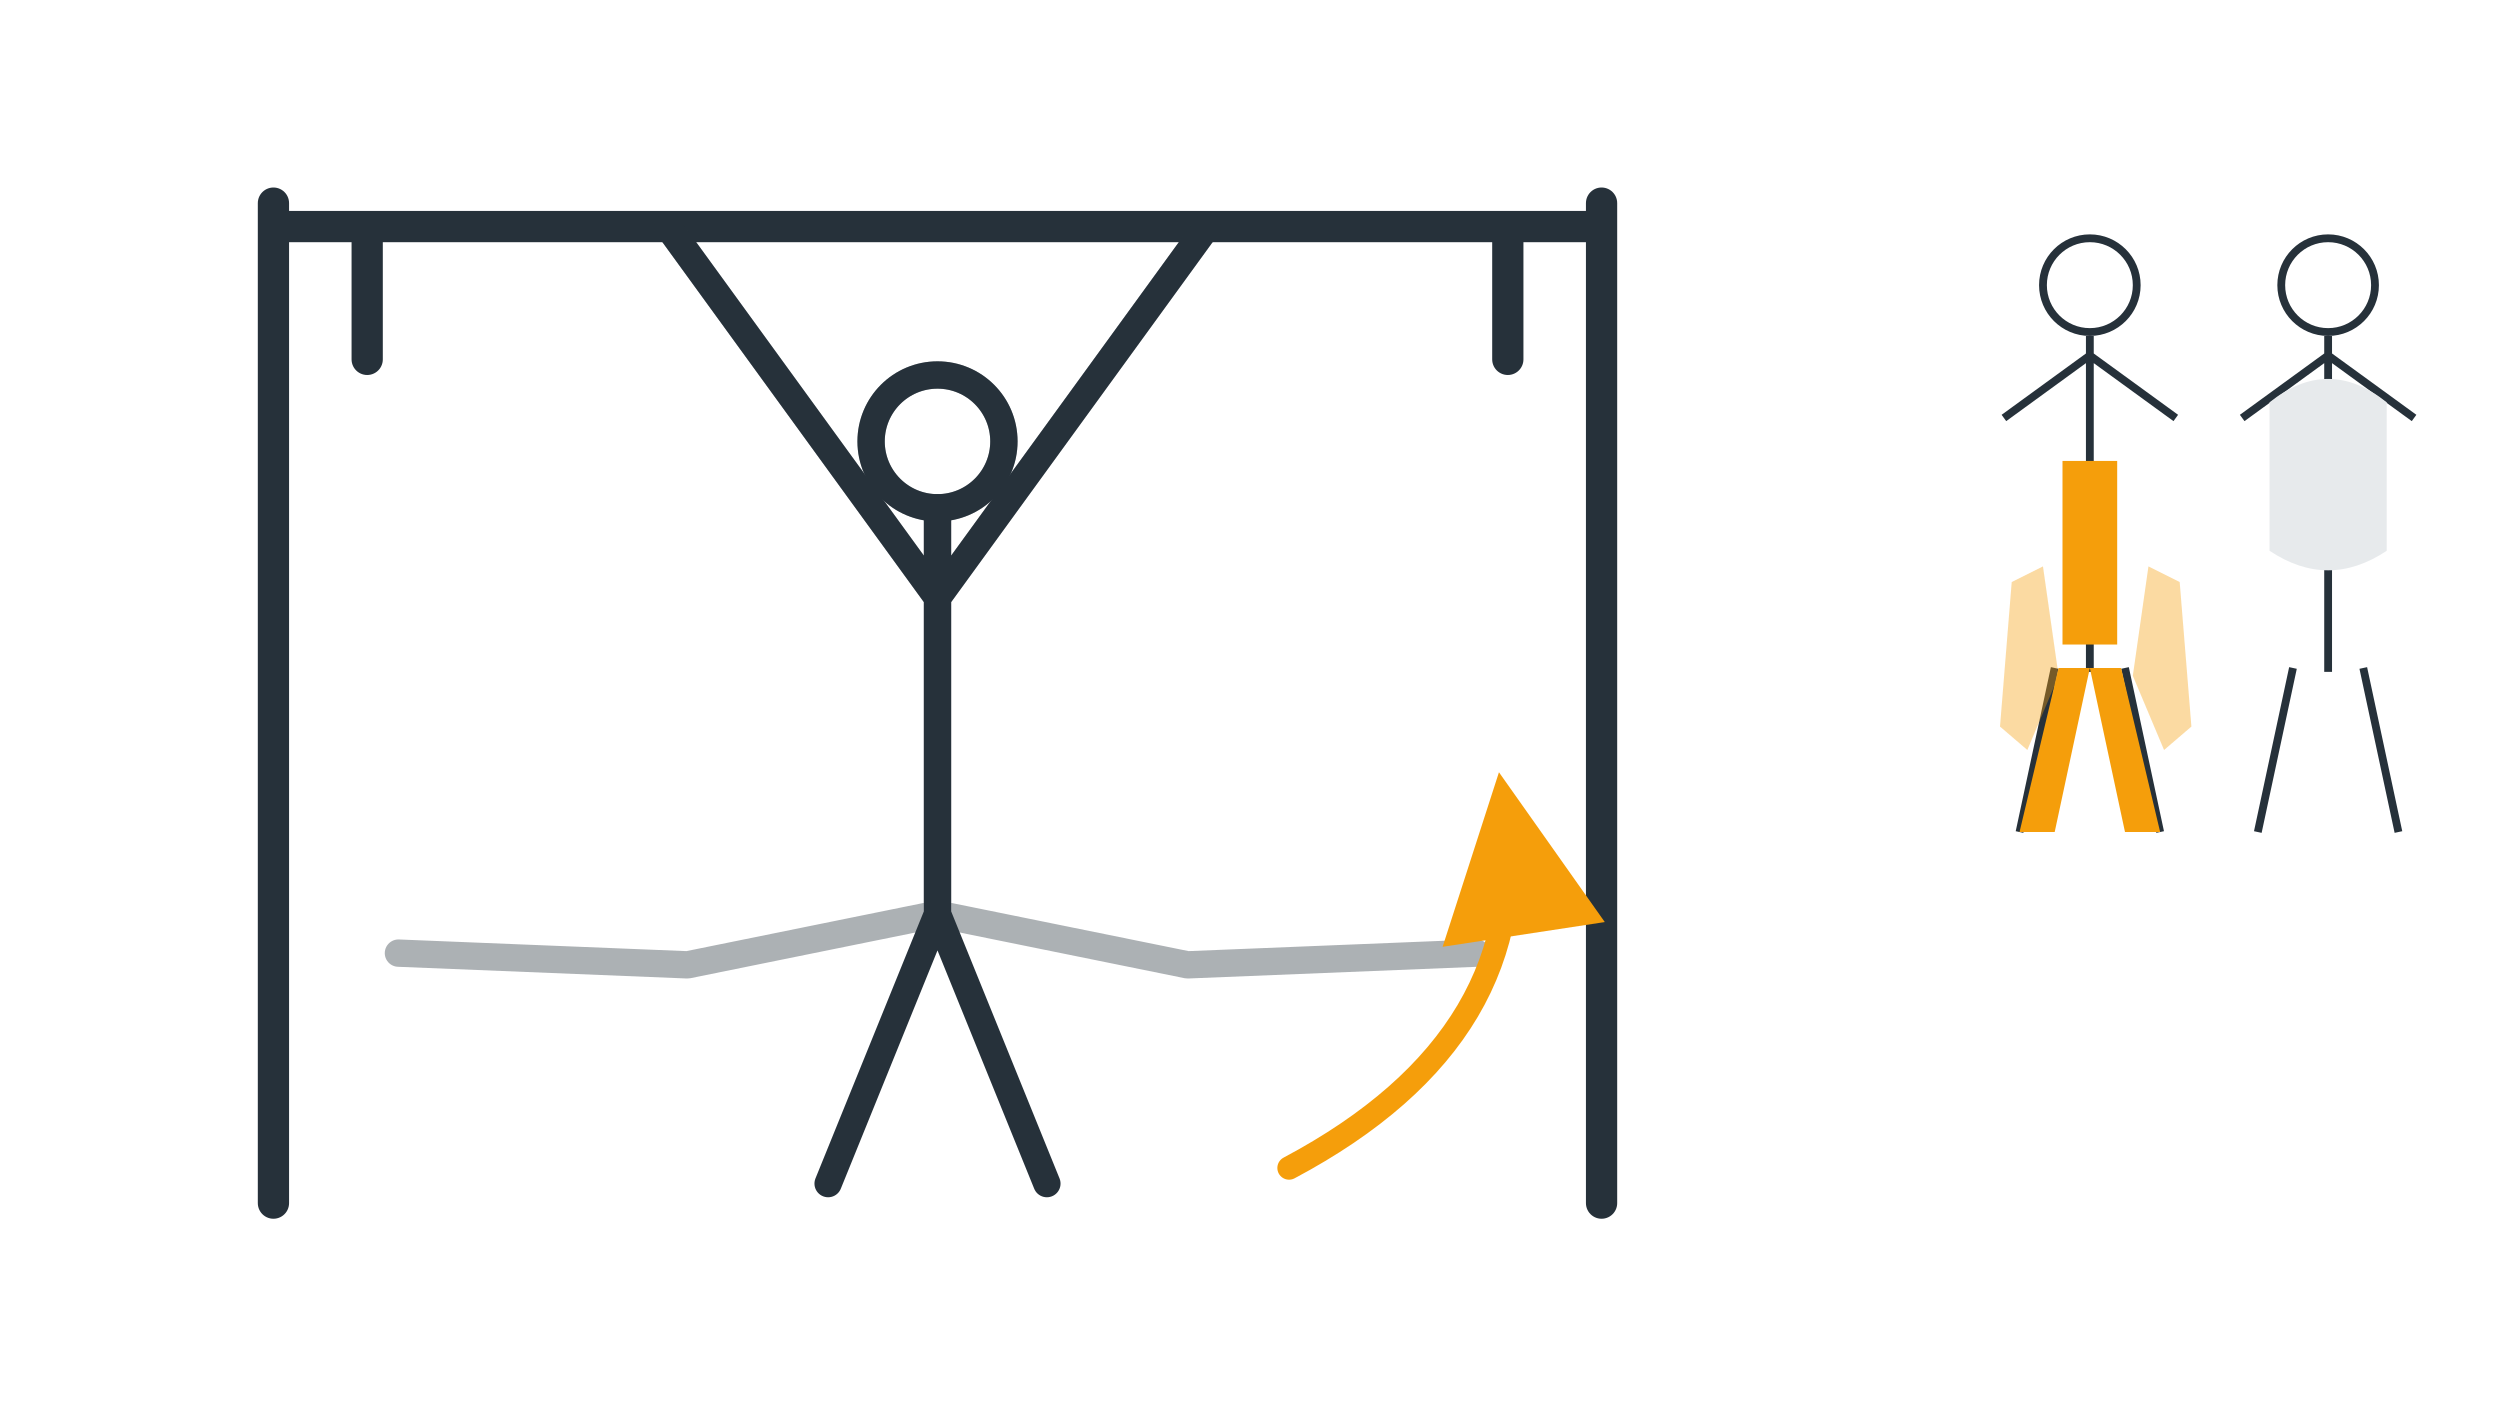
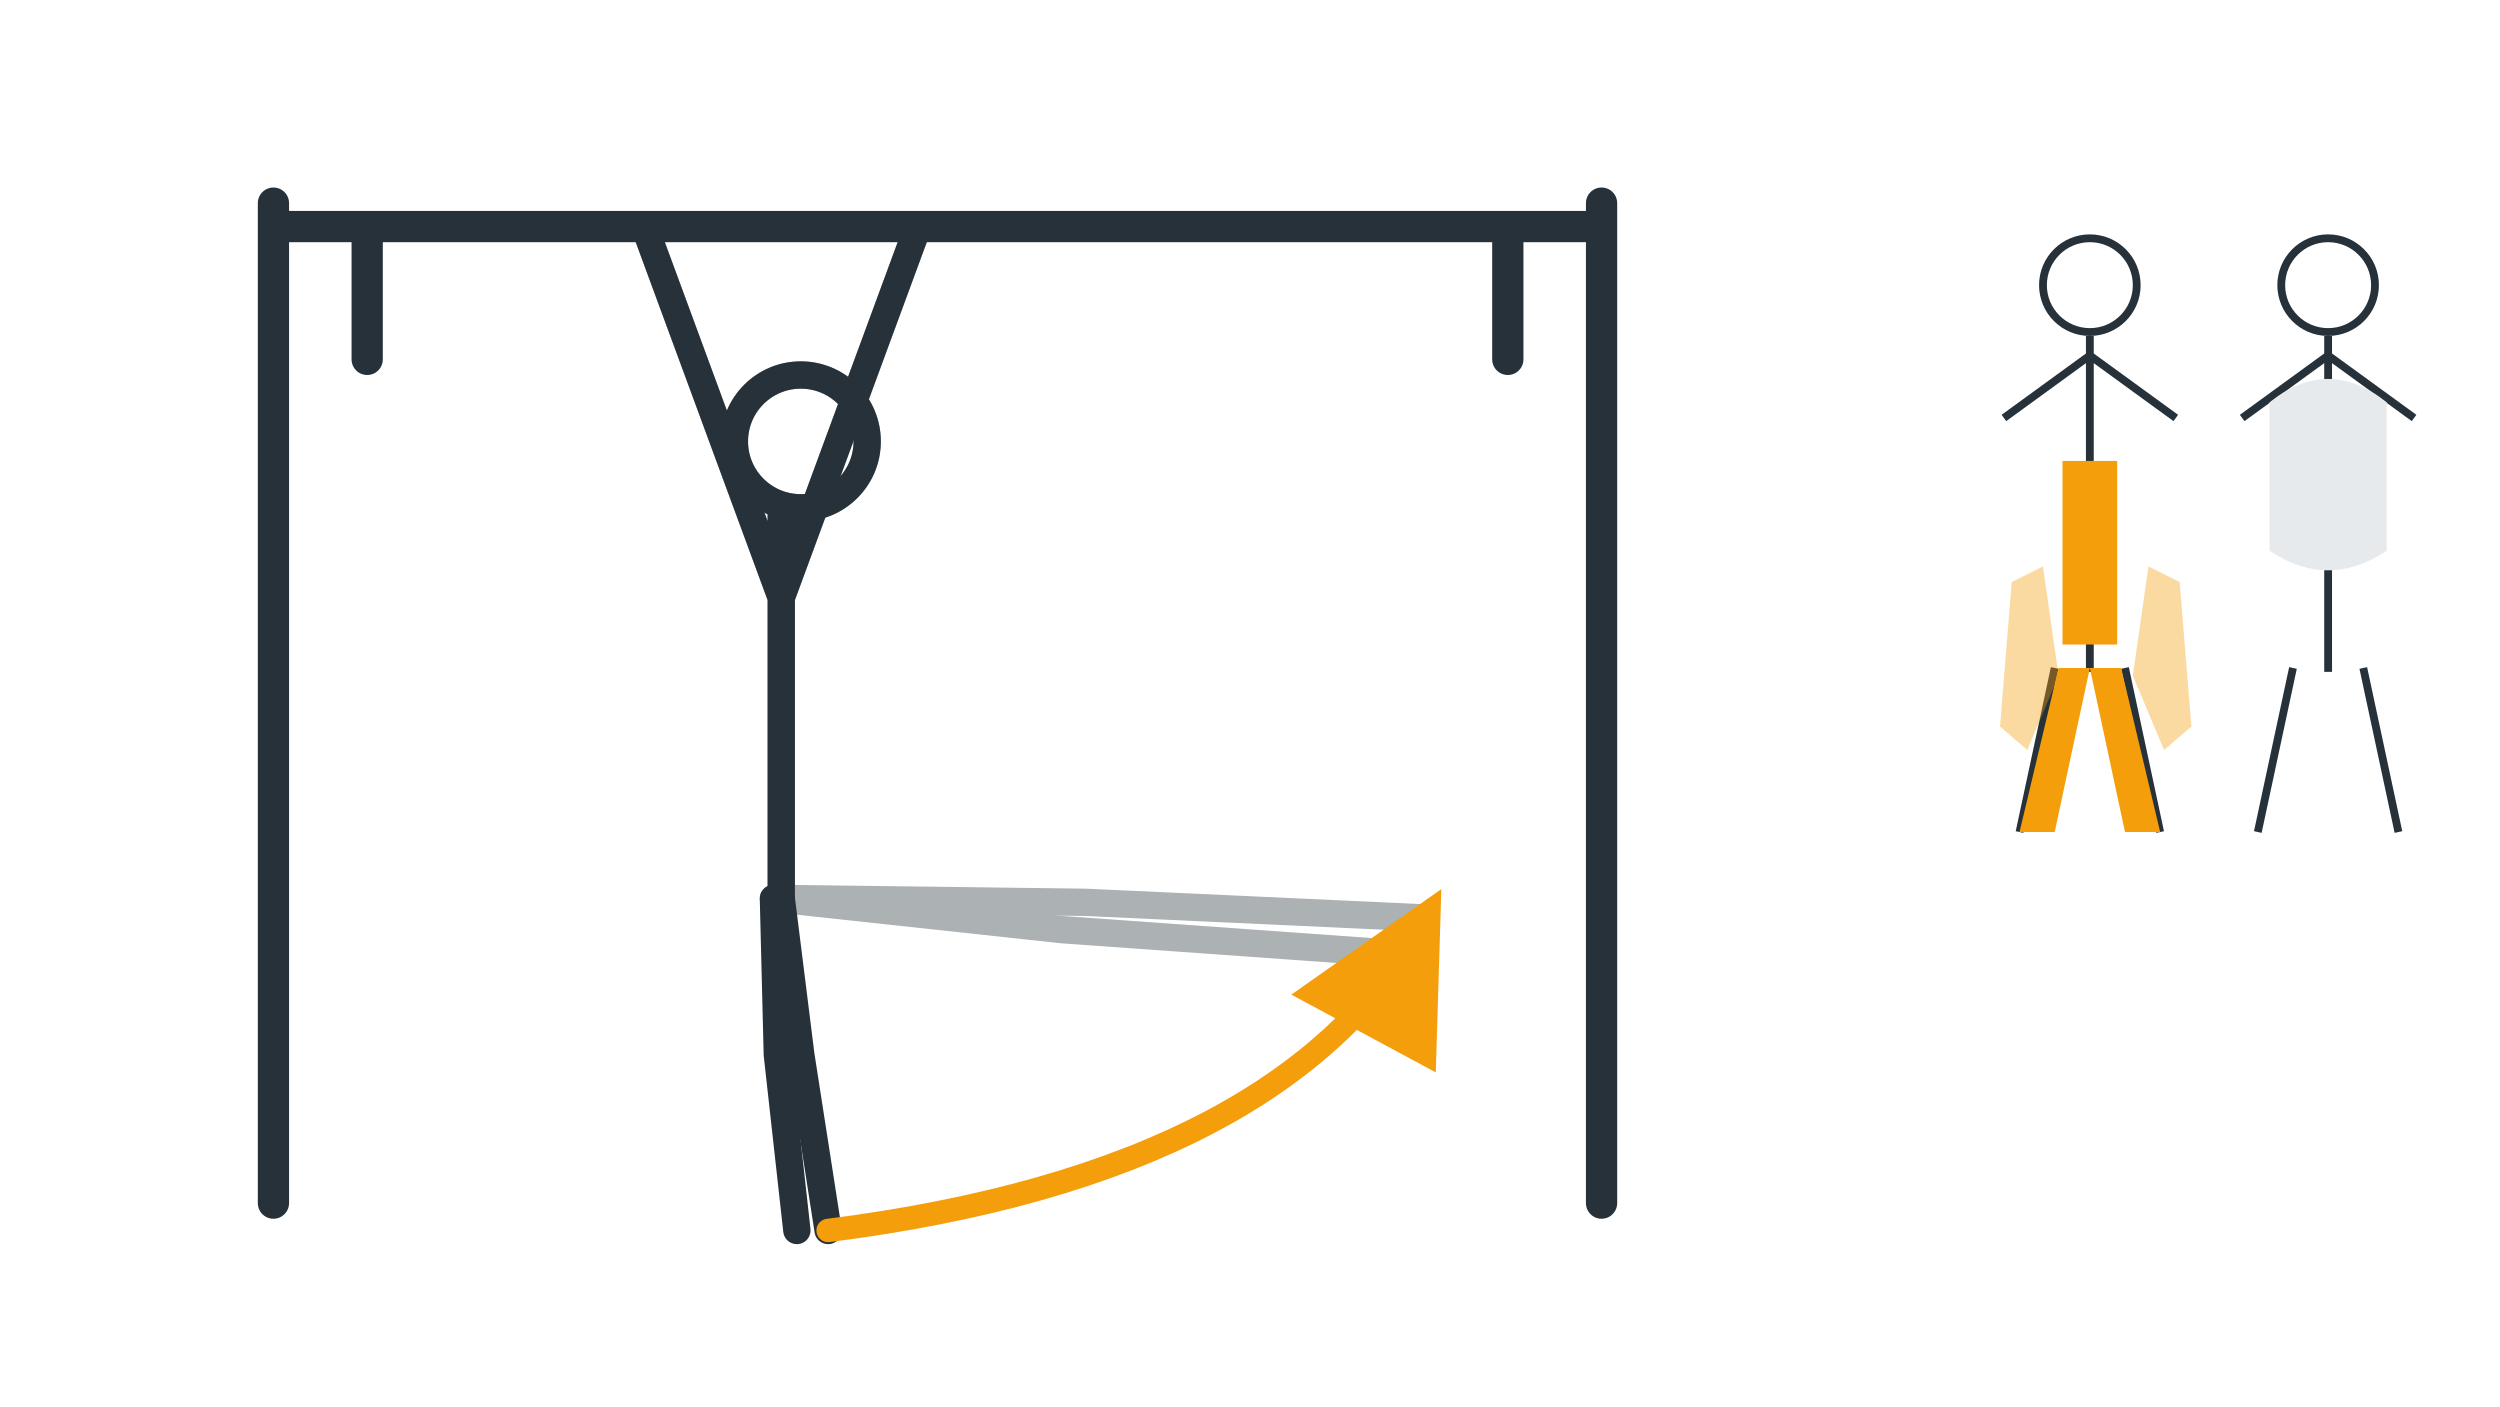
<svg xmlns="http://www.w3.org/2000/svg" viewBox="0 0 640 360" data-exercise-id="hanging-leg-raise">
  <defs>
    <marker id="arrow" viewBox="0 0 10 10" refX="8" refY="5" markerWidth="7" markerHeight="7" orient="auto">
      <path d="M0 0 10 5 0 10Z" fill="#f59e0b" />
    </marker>
  </defs>
  <g fill="none" stroke="#26313a" stroke-width="7" stroke-linecap="round" stroke-linejoin="round">
    <g data-equipment="pull-up-bar">
      <path d="M70 308V52m340 256V52M70 58h340M94 58v34m292-34v34" stroke-width="8" />
    </g>
    <g data-pose="end" opacity="0.38">
-       <circle cx="240" cy="113" r="17" />
-       <path d="M240 130v104m0-81-69-95m69 95 69-95m-69 176 64 13 74-3m-138-10-64 13-74-3" />
+       <circle cx="205" cy="113" r="17" />
+       <path d="M200 130v100m0-77-35-95m35 95 35-95" />
+       <polyline data-limb="near-leg" points="200,230 278,231 365,235" />
+       <polyline data-limb="far-leg" points="198,230 272,238 356,244" />
    </g>
    <g data-pose="start">
-       <circle cx="240" cy="113" r="17" />
-       <path d="M240 130v104m0-81-69-95m69 95 69-95m-69 176-28 69m28-69 28 69" />
+       <circle cx="205" cy="113" r="17" />
+       <path d="M200 130v100m0-77-35-95m35 95 35-95" />
+       <polyline data-limb="near-leg" points="200,230 205,270 212,315" />
+       <polyline data-limb="far-leg" points="198,230 199,270 204,315" />
    </g>
-     <path data-motion="arrow" d="M330 299q64-34 55-93" stroke="#f59e0b" stroke-width="6" marker-end="url(#arrow)" />
+     <path data-motion="arrow" d="M212 315Q330 300 365 235" stroke="#f59e0b" stroke-width="6" marker-end="url(#arrow)" />
  </g>
  <g data-muscle-map="front" stroke="#26313a" stroke-width="2" fill="none">
    <circle cx="535" cy="73" r="12" />
    <path d="M535 86v86m-22-65 22-16 22 16m-31 64-9 42m27-42 9 42" />
    <path data-muscle="primary" d="M528 118h14v47h-14m-11 48 10-42h8l-9 42m27 0-10-42h-8l9 42" fill="#f59e0b" stroke="none" />
    <path data-muscle="secondary" d="M515 149l8-4 4 28-8 19-7-6m46-37-8-4-4 28 8 19 7-6" fill="#f59e0b" opacity="0.38" stroke="none" />
  </g>
  <g data-muscle-map="back" stroke="#26313a" stroke-width="2" fill="none">
    <circle cx="596" cy="73" r="12" />
    <path d="M596 86v86m-22-65 22-16 22 16m-31 64-9 42m27-42 9 42" />
    <path d="M581 103q15-12 30 0v38q-15 10-30 0Z" fill="#e7eaec" stroke="none" />
  </g>
</svg>
